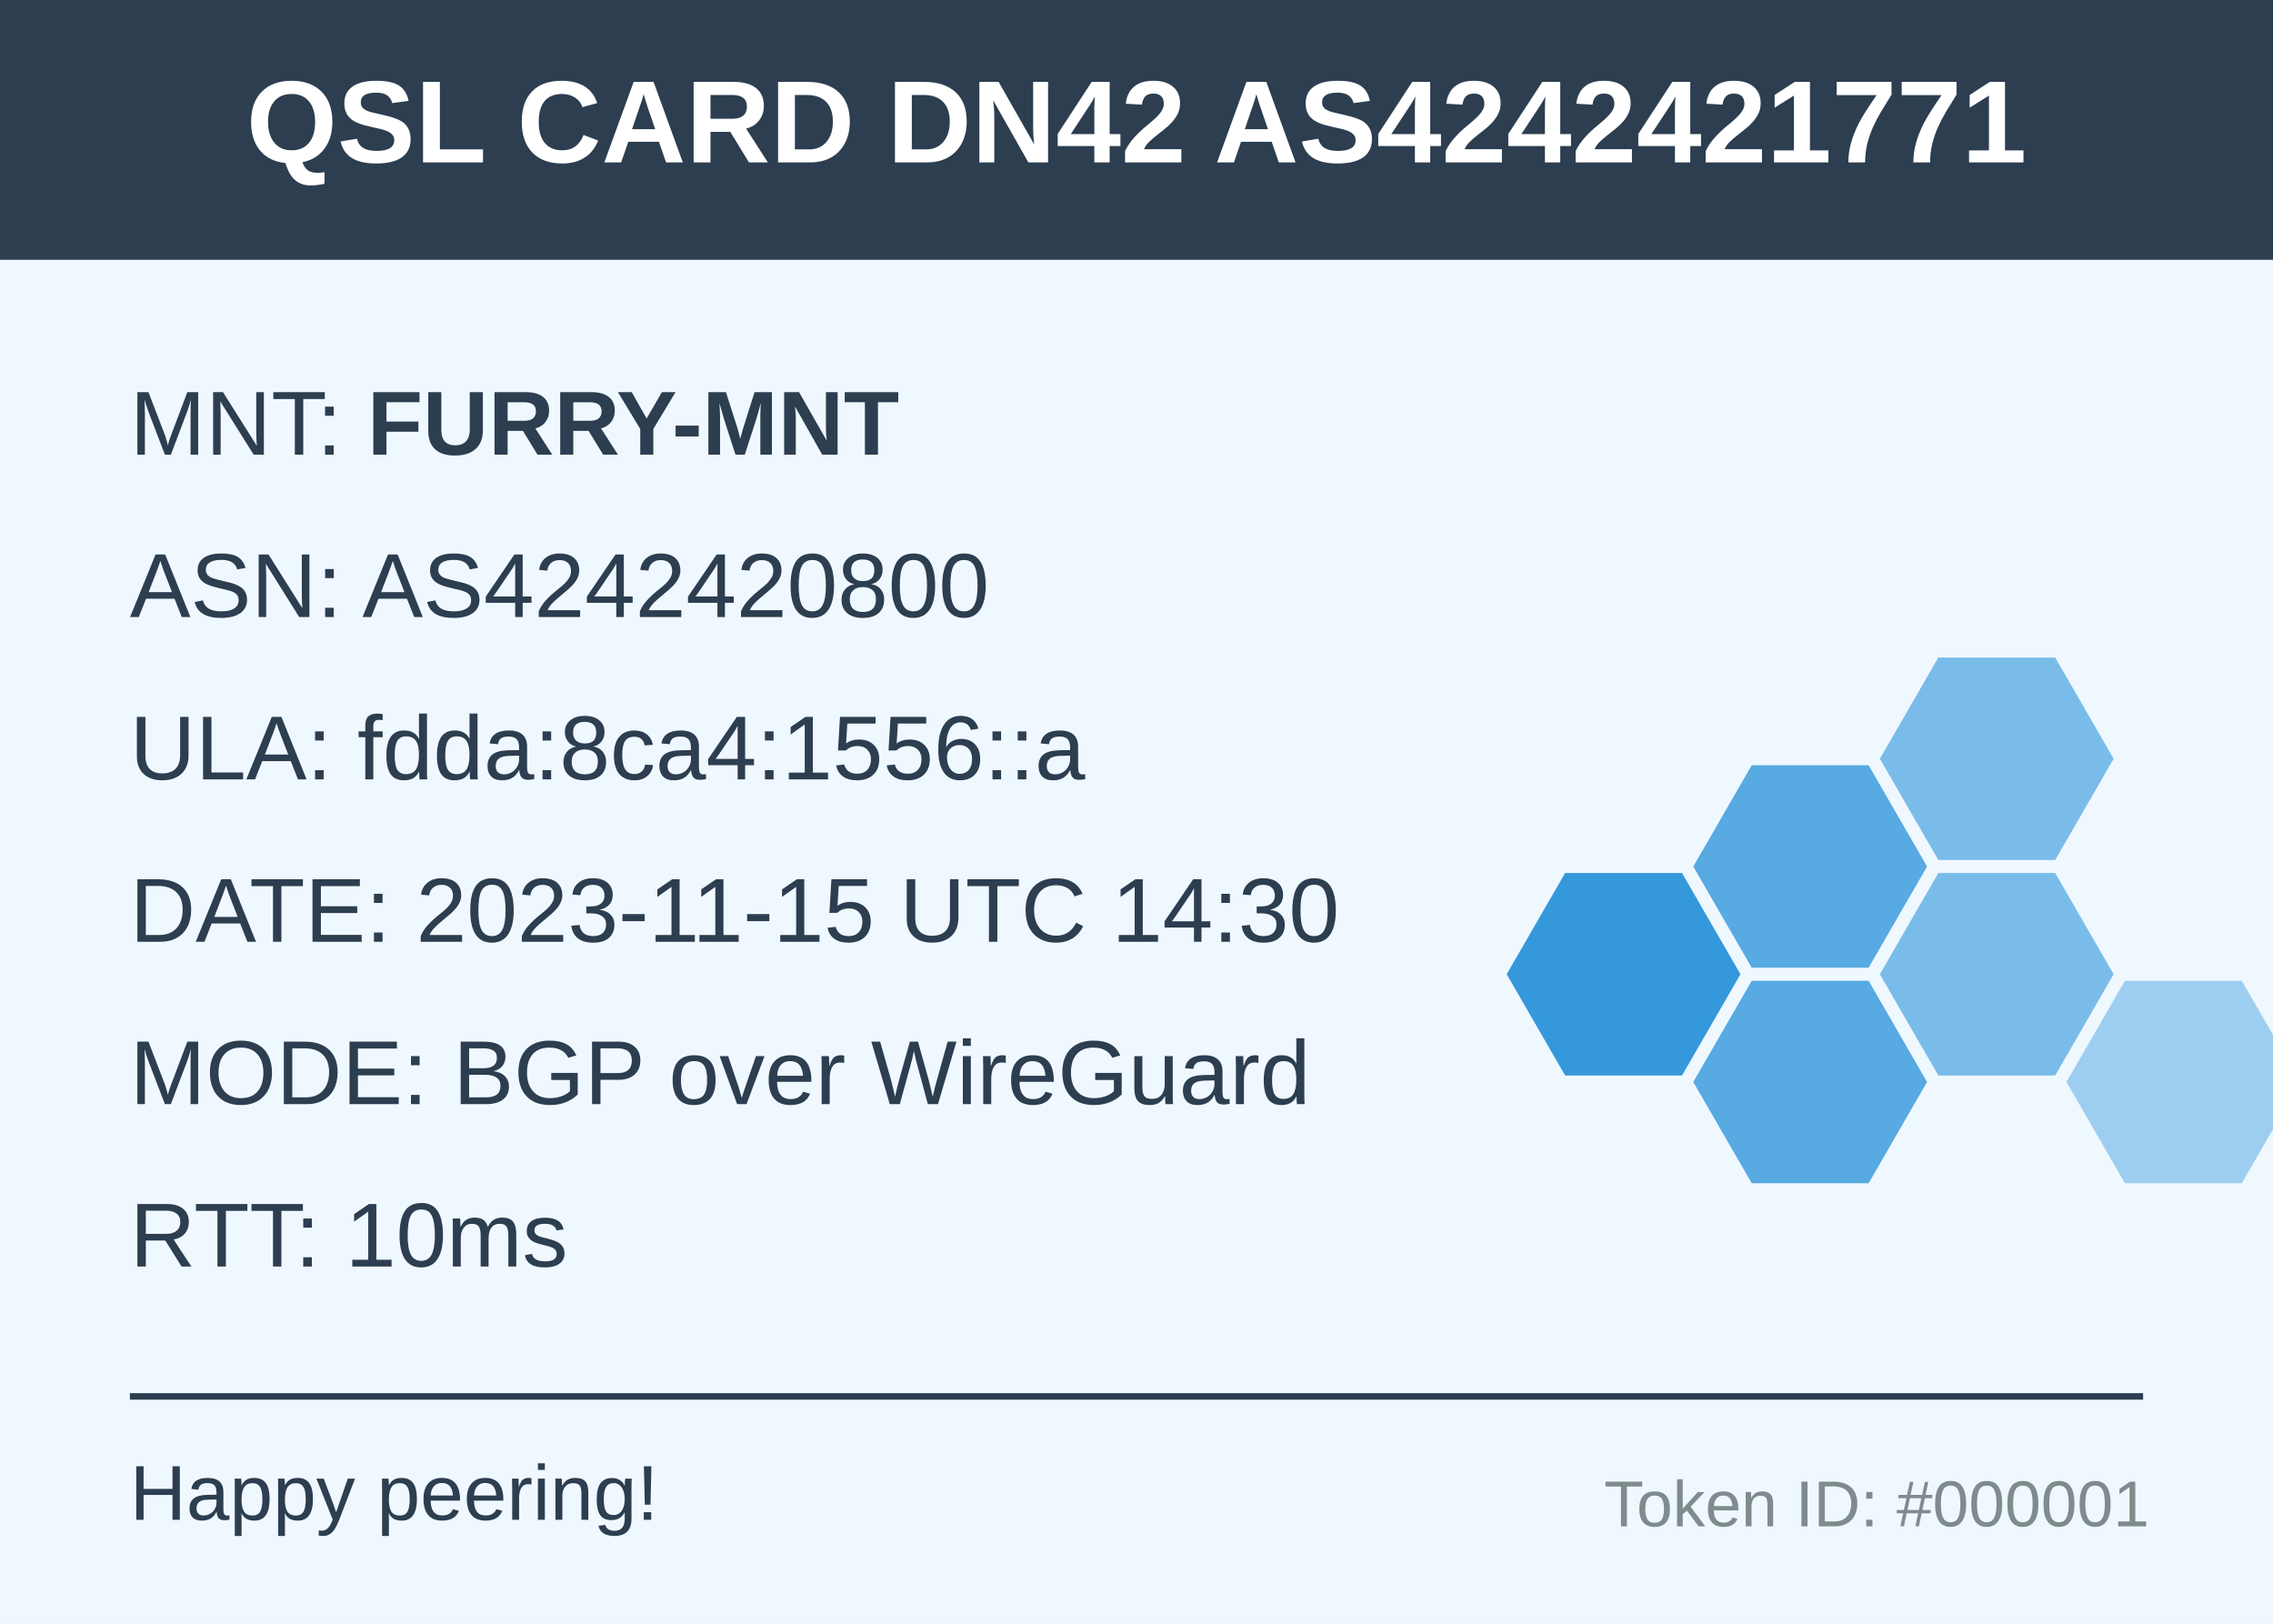
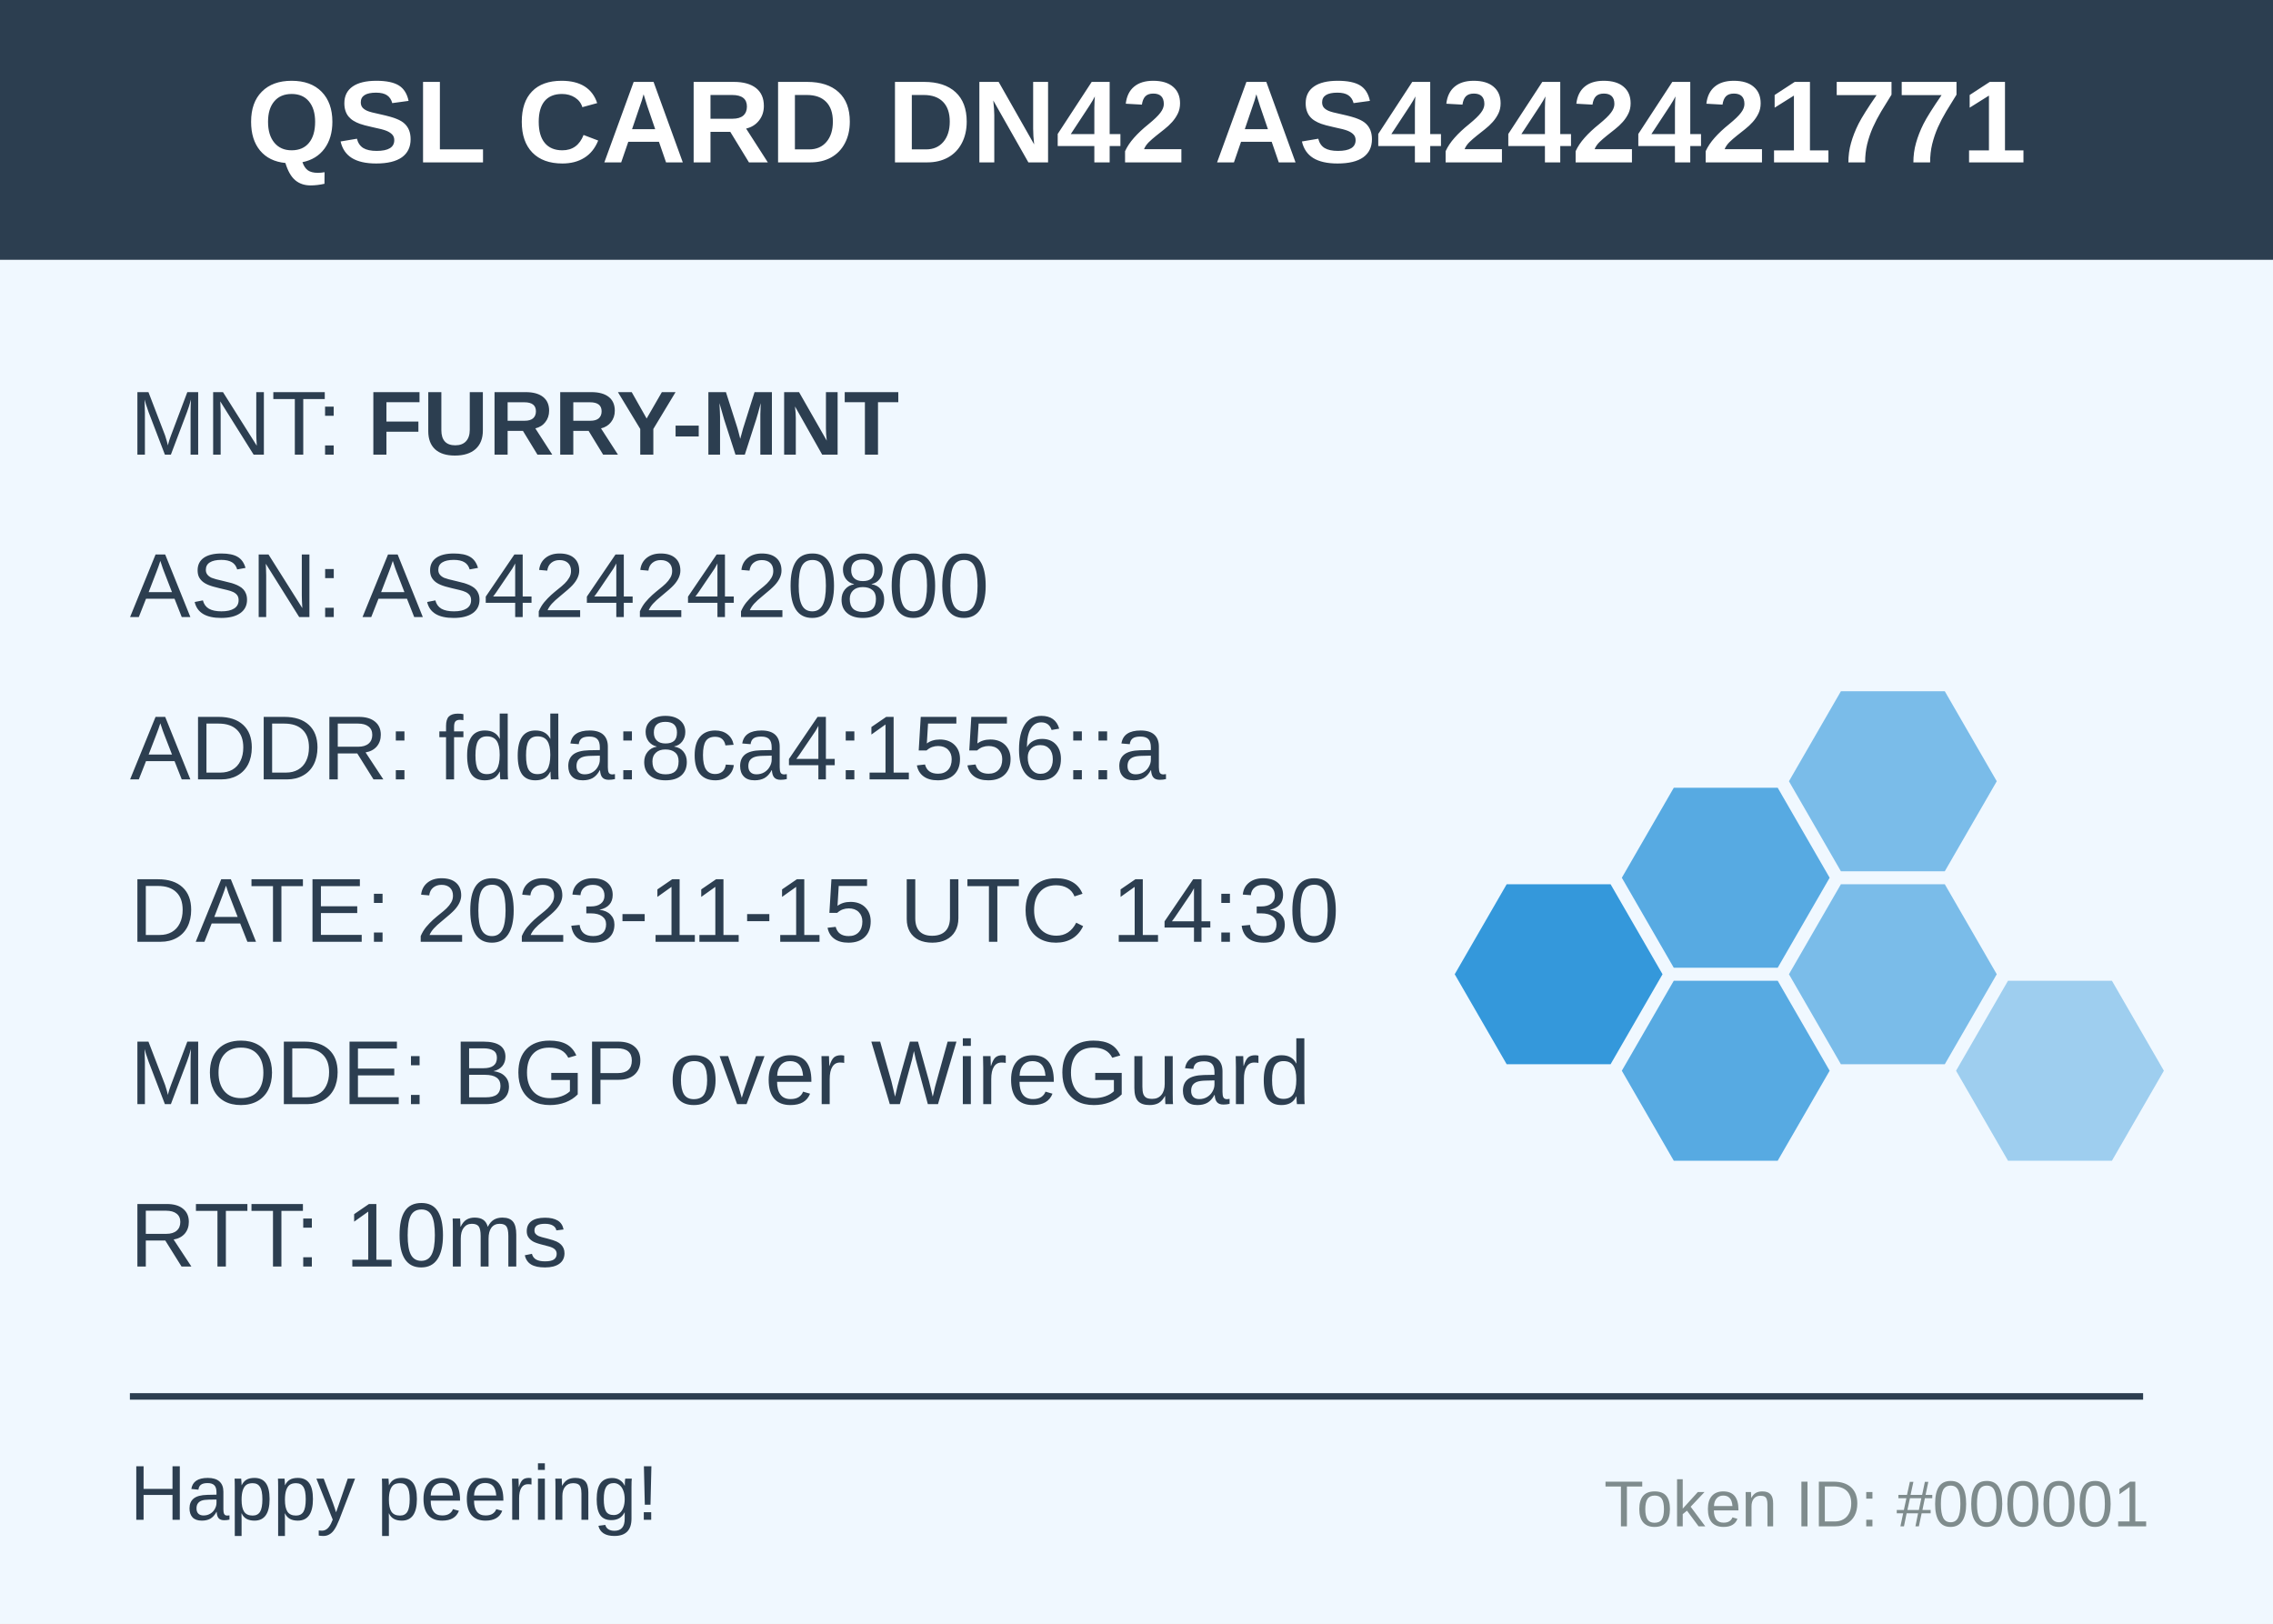
<svg xmlns="http://www.w3.org/2000/svg" width="350" height="250" style="border-radius: 14px;">
  <rect width="100%" height="100%" fill="#f0f8ff" />
  <rect x="0" y="0" width="350" height="40" fill="#2c3e50" />
  <text x="175" y="25" font-family="Arial, sans-serif" font-size="18" font-weight="bold" fill="white" text-anchor="middle">QSL CARD DN42 AS4242421771 </text>
  <text x="20" y="70" font-family="Arial, sans-serif" font-size="14" fill="#2c3e50">MNT: <tspan font-weight="bold">FURRY-MNT</tspan>
  </text>
  <text x="20" y="95" font-family="Arial, sans-serif" font-size="14" fill="#2c3e50">ASN: AS4242420800</text>
-   <text x="20" y="120" font-family="Arial, sans-serif" font-size="14" fill="#2c3e50">ULA: fdda:8ca4:1556::a</text>
+   <text x="20" y="120" font-family="Arial, sans-serif" font-size="14" fill="#2c3e50">ADDR: fdda:8ca4:1556::a</text>
  <text x="20" y="145" font-family="Arial, sans-serif" font-size="14" fill="#2c3e50">DATE: 2023-11-15 UTC 14:30</text>
  <text x="20" y="170" font-family="Arial, sans-serif" font-size="14" fill="#2c3e50">MODE: BGP over WireGuard</text>
  <text x="20" y="195" font-family="Arial, sans-serif" font-size="14" fill="#2c3e50">RTT: 10ms</text>
  <line x1="20" y1="215" x2="330" y2="215" stroke="#2c3e50" stroke-width="1" />
  <text x="20" y="234" font-family="Arial, sans-serif" font-size="12" fill="#2c3e50">Happy peering!</text>
-   <polygon points="268,150 259,165.588 241,165.588 232,150 241,134.412 259,134.412" fill="#3498dbff" stroke="none" />
-   <polygon points="296.732,133.412 287.732,149 269.732,149 260.732,133.412 269.732,117.823 287.732,117.823" fill="#3498dbcf" stroke="none" />
-   <polygon points="296.732,166.588 287.732,182.177 269.732,182.177 260.732,166.588 269.732,151 287.732,151" fill="#3498dbcf" stroke="none" />
-   <polygon points="325.464,116.823 316.464,132.412 298.464,132.412 289.464,116.823 298.464,101.235 316.464,101.235" fill="#3498db9f" stroke="none" />
-   <polygon points="325.464,150 316.464,165.588 298.464,165.588 289.464,150 298.464,134.412 316.464,134.412" fill="#3498db9f" stroke="none" />
-   <polygon points="354.196,166.588 345.196,182.177 327.196,182.177 318.196,166.588 327.196,151 345.196,151" fill="#3498db6f" stroke="none" />
+   <polygon points="256,150 248,163.856 232,163.856 224,150 232,136.144 248,136.144" fill="#3498dbff" stroke="none" />
+   <polygon points="281.732,135.144 273.732,149 257.732,149 249.732,135.144 257.732,121.287 273.732,121.287" fill="#3498dbcf" stroke="none" />
+   <polygon points="281.732,164.856 273.732,178.713 257.732,178.713 249.732,164.856 257.732,151 273.732,151" fill="#3498dbcf" stroke="none" />
+   <polygon points="307.464,120.287 299.464,134.144 283.464,134.144 275.464,120.287 283.464,106.431 299.464,106.431" fill="#3498db9f" stroke="none" />
+   <polygon points="307.464,150 299.464,163.856 283.464,163.856 275.464,150 283.464,136.144 299.464,136.144" fill="#3498db9f" stroke="none" />
+   <polygon points="333.196,164.856 325.196,178.713 309.196,178.713 301.196,164.856 309.196,151 325.196,151" fill="#3498db6f" stroke="none" />
  <text x="247" y="235" font-family="Arial, sans-serif" font-size="10" fill="#7f8c8d" text-anchor="start">Token ID: #000001</text>
</svg>
